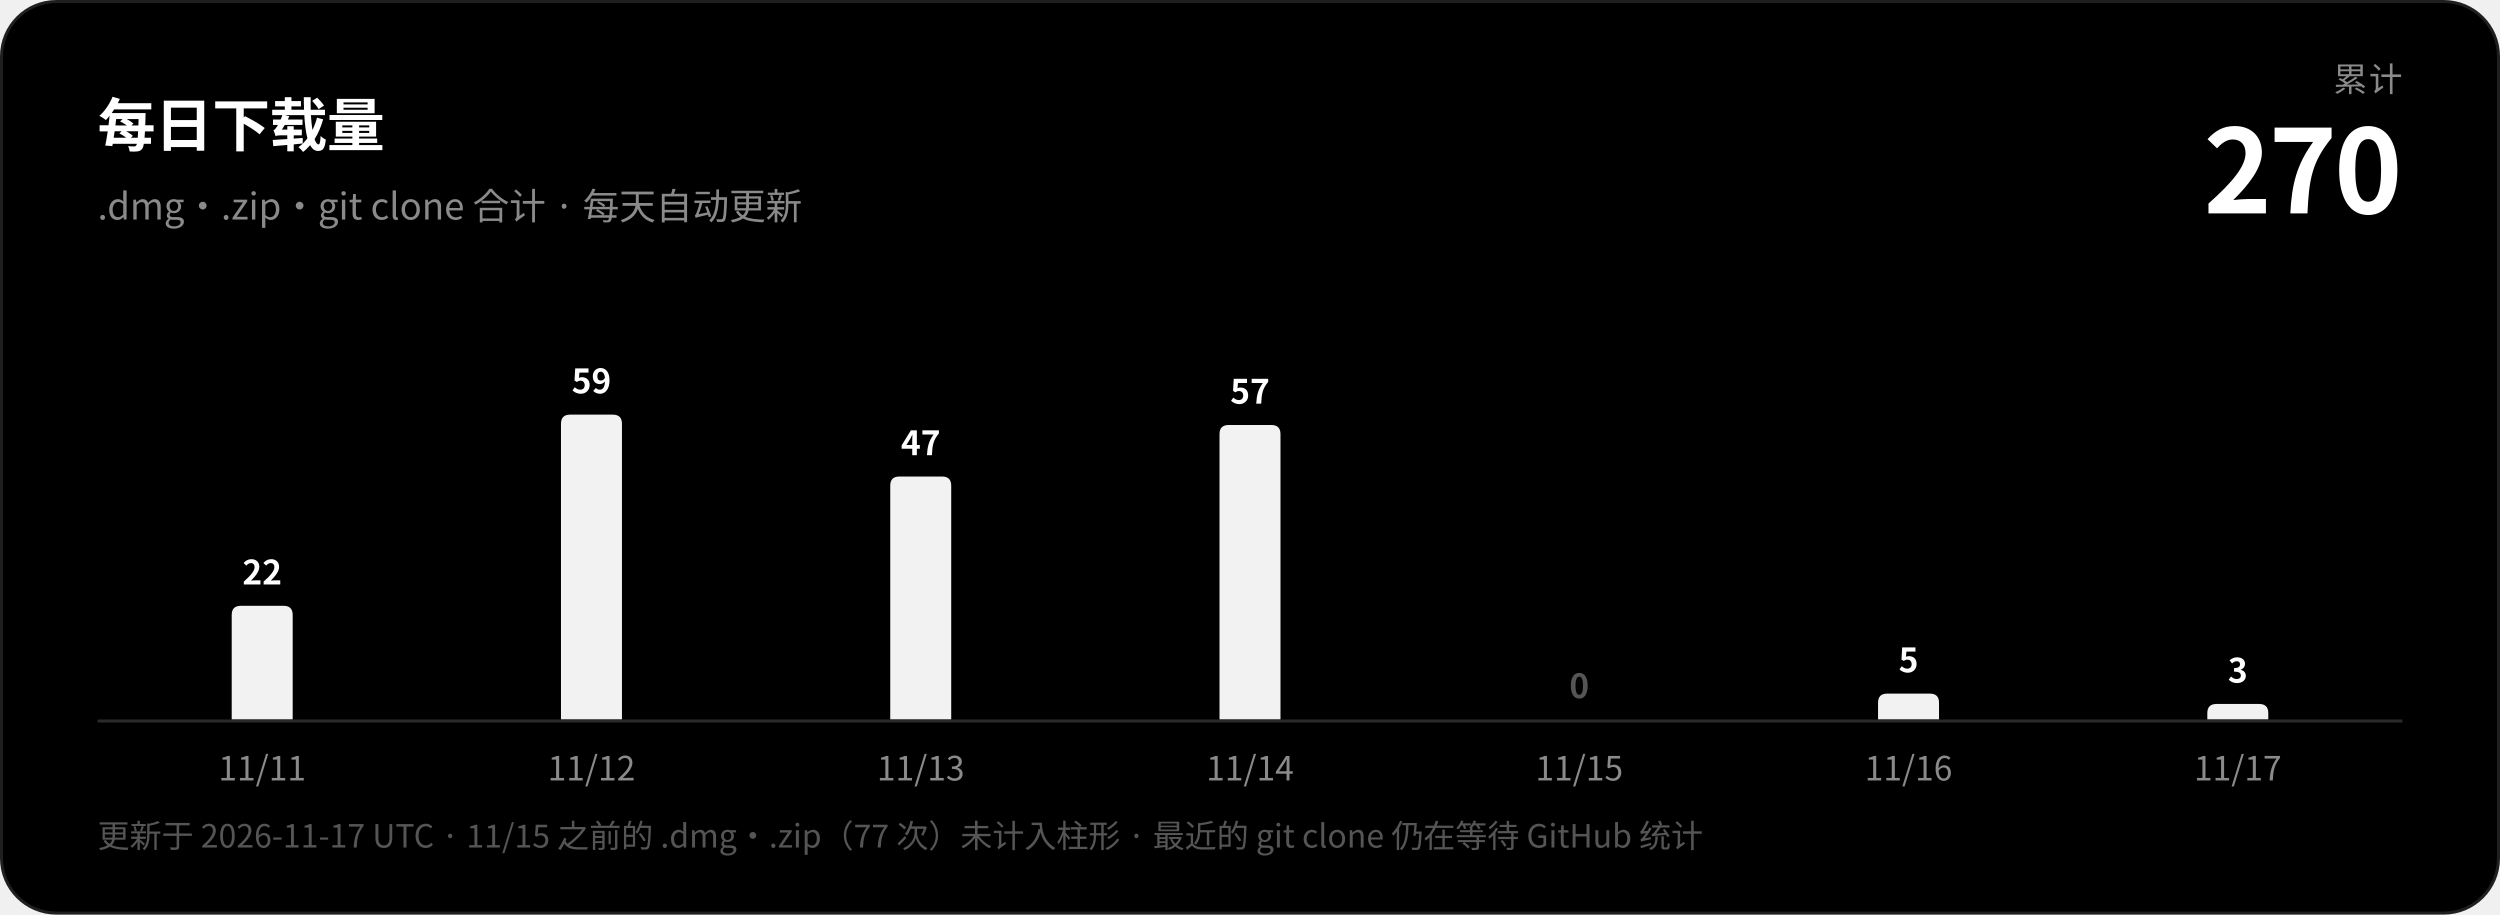
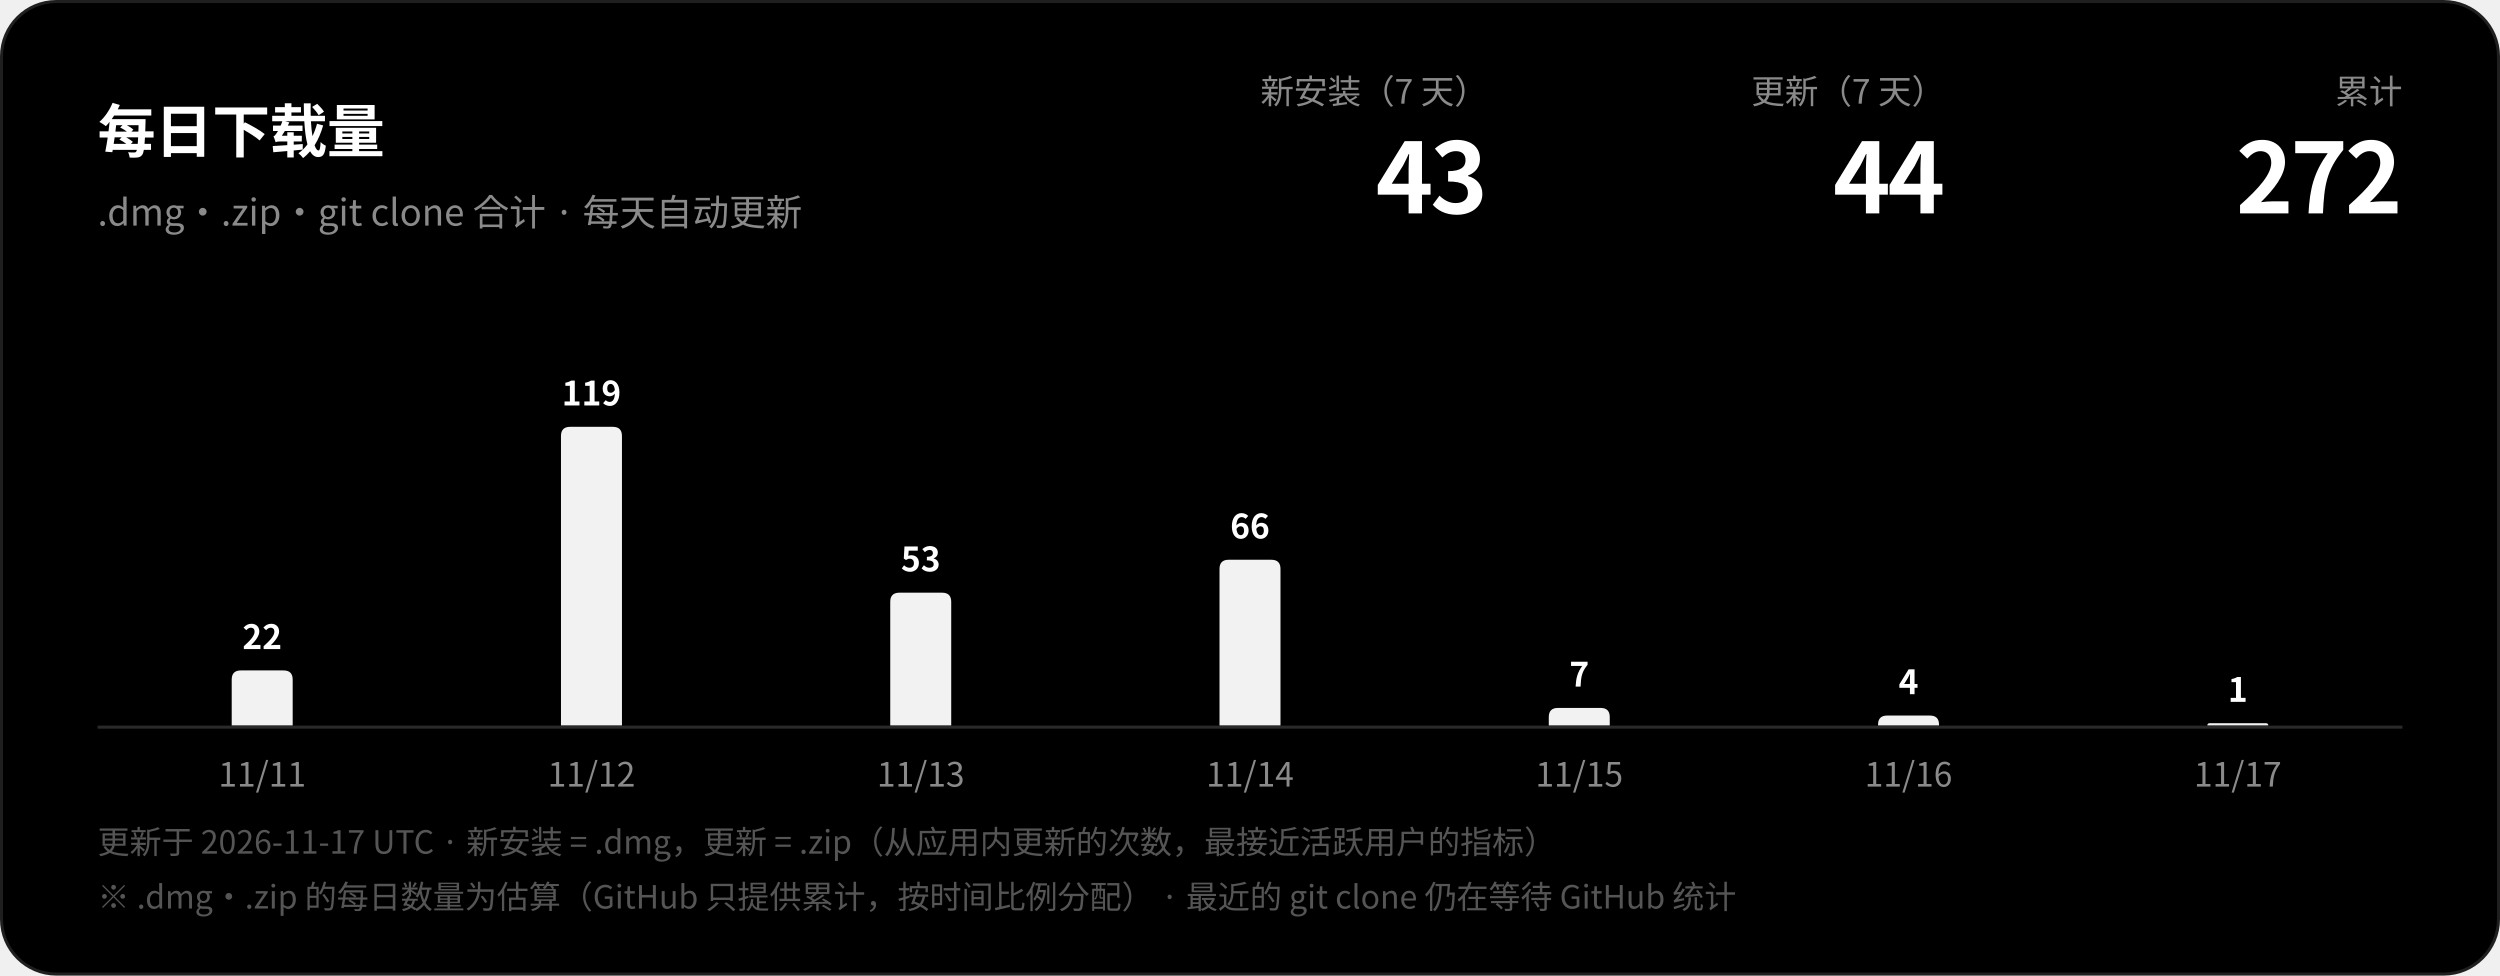
- <svg xmlns="http://www.w3.org/2000/svg" width="820" height="300" viewBox="0 0 820 300" role="img" aria-label="每日下载量">
-   <rect x="0.5" y="0.5" width="819" height="299" rx="18" fill="#000000" stroke="#1f1f1f" />
+ <svg xmlns="http://www.w3.org/2000/svg" width="820" height="320" viewBox="0 0 820 320" role="img" aria-label="每日下载量">
+   <rect x="0.5" y="0.5" width="819" height="319" rx="18" fill="#000000" stroke="#1f1f1f" />
  <g font-family="-apple-system, BlinkMacSystemFont, 'SF Pro Display', 'Segoe UI', 'Hiragino Sans', 'Hiragino Kaku Gothic ProN', 'Noto Sans CJK JP', 'Noto Sans JP', 'PingFang SC', 'Microsoft YaHei', sans-serif" style="font-variant-numeric: tabular-nums">
-     <text x="32" y="48" font-size="19" font-weight="600" fill="#ffffff" letter-spacing="-0.2">每日下载量</text>
-     <text x="32" y="72" font-size="12" fill="#8a8a8a">.dmg・.zip・git clone 合计 · 每天自动更新</text>
-     <text x="788" y="30" font-size="11" fill="#8a8a8a" text-anchor="end" letter-spacing="0.6">累计</text>
-     <text x="788" y="70" font-size="38" font-weight="700" fill="#ffffff" text-anchor="end" letter-spacing="-1">270</text>
-     <path d="M76.0,236.0V201.7Q76.0,198.7 79.0,198.7H93.0Q96.0,198.7 96.0,201.7V236.0Z" fill="#f2f2f2" />
-     <text x="86.0" y="191.7" font-size="11" font-weight="600" fill="#ffffff" text-anchor="middle">22</text>
-     <text x="86.0" y="256" font-size="11" fill="#8a8a8a" text-anchor="middle">11/11</text>
-     <path d="M184.0,236.0V139.0Q184.0,136.0 187.0,136.0H201.0Q204.0,136.0 204.0,139.0V236.0Z" fill="#f2f2f2" />
-     <text x="194.0" y="129.0" font-size="11" font-weight="600" fill="#ffffff" text-anchor="middle">59</text>
-     <text x="194.0" y="256" font-size="11" fill="#8a8a8a" text-anchor="middle">11/12</text>
-     <path d="M292.0,236.0V159.3Q292.0,156.3 295.0,156.3H309.0Q312.0,156.3 312.0,159.3V236.0Z" fill="#f2f2f2" />
-     <text x="302.0" y="149.3" font-size="11" font-weight="600" fill="#ffffff" text-anchor="middle">47</text>
-     <text x="302.0" y="256" font-size="11" fill="#8a8a8a" text-anchor="middle">11/13</text>
-     <path d="M400.0,236.0V142.4Q400.0,139.4 403.0,139.4H417.0Q420.0,139.4 420.0,142.4V236.0Z" fill="#f2f2f2" />
-     <text x="410.0" y="132.4" font-size="11" font-weight="600" fill="#ffffff" text-anchor="middle">57</text>
-     <text x="410.0" y="256" font-size="11" fill="#8a8a8a" text-anchor="middle">11/14</text>
-     <text x="518.0" y="229.0" font-size="11" font-weight="600" fill="#555555" text-anchor="middle">0</text>
-     <text x="518.0" y="256" font-size="11" fill="#8a8a8a" text-anchor="middle">11/15</text>
-     <path d="M616.0,236.0V230.5Q616.0,227.5 619.0,227.5H633.0Q636.0,227.5 636.0,230.5V236.0Z" fill="#f2f2f2" />
-     <text x="626.0" y="220.5" font-size="11" font-weight="600" fill="#ffffff" text-anchor="middle">5</text>
-     <text x="626.0" y="256" font-size="11" fill="#8a8a8a" text-anchor="middle">11/16</text>
-     <path d="M724.0,236.0V233.9Q724.0,230.9 727.0,230.9H741.0Q744.0,230.9 744.0,233.9V236.0Z" fill="#f2f2f2" />
-     <text x="734.0" y="223.9" font-size="11" font-weight="600" fill="#ffffff" text-anchor="middle">3</text>
-     <text x="734.0" y="256" font-size="11" fill="#8a8a8a" text-anchor="middle">11/17</text>
-     <line x1="32" y1="236.5" x2="788" y2="236.5" stroke="#2a2a2a" stroke-width="1" />
-     <text x="32" y="278" font-size="10.5" fill="#555555">更新于 2026-11-17 UTC · 11/15 之前的 .dmg・.zip（77 次）未计入柱形 · 最近的 git clone 仍在等待 GitHub 统计</text>
+     <text x="32" y="50" font-size="19" font-weight="600" fill="#ffffff" letter-spacing="-0.2">每日下载量</text>
+     <text x="32" y="74" font-size="12" fill="#8a8a8a">.dmg・.zip・git clone 合计 · 每天自动更新</text>
+     <text x="788" y="34" font-size="11" fill="#8a8a8a" text-anchor="end">累计</text>
+     <text x="788" y="70" font-size="32" font-weight="700" fill="#ffffff" text-anchor="end" letter-spacing="-1">272</text>
+     <text x="638" y="34" font-size="11" fill="#8a8a8a" text-anchor="end">更新（7 天）</text>
+     <text x="638" y="70" font-size="32" font-weight="700" fill="#ffffff" text-anchor="end" letter-spacing="-1">44</text>
+     <text x="488" y="34" font-size="11" fill="#8a8a8a" text-anchor="end">新安装（7 天）</text>
+     <text x="488" y="70" font-size="32" font-weight="700" fill="#ffffff" text-anchor="end" letter-spacing="-1">43</text>
+     <path d="M76.0,238.0V222.9Q76.0,219.9 79.0,219.9H93.0Q96.0,219.9 96.0,222.9V238.0Z" fill="#f2f2f2" />
+     <text x="86.0" y="212.9" font-size="11" font-weight="600" fill="#ffffff" text-anchor="middle">22</text>
+     <text x="86.0" y="258" font-size="11" fill="#8a8a8a" text-anchor="middle">11/11</text>
+     <path d="M184.0,238.0V143.0Q184.0,140.0 187.0,140.0H201.0Q204.0,140.0 204.0,143.0V238.0Z" fill="#f2f2f2" />
+     <text x="194.0" y="133.0" font-size="11" font-weight="600" fill="#ffffff" text-anchor="middle">119</text>
+     <text x="194.0" y="258" font-size="11" fill="#8a8a8a" text-anchor="middle">11/12</text>
+     <path d="M292.0,238.0V197.4Q292.0,194.4 295.0,194.4H309.0Q312.0,194.4 312.0,197.4V238.0Z" fill="#f2f2f2" />
+     <text x="302.0" y="187.4" font-size="11" font-weight="600" fill="#ffffff" text-anchor="middle">53</text>
+     <text x="302.0" y="258" font-size="11" fill="#8a8a8a" text-anchor="middle">11/13</text>
+     <path d="M400.0,238.0V186.6Q400.0,183.6 403.0,183.6H417.0Q420.0,183.6 420.0,186.6V238.0Z" fill="#f2f2f2" />
+     <text x="410.0" y="176.6" font-size="11" font-weight="600" fill="#ffffff" text-anchor="middle">66</text>
+     <text x="410.0" y="258" font-size="11" fill="#8a8a8a" text-anchor="middle">11/14</text>
+     <path d="M508.0,238.0V235.2Q508.0,232.2 511.0,232.2H525.0Q528.0,232.2 528.0,235.2V238.0Z" fill="#f2f2f2" />
+     <text x="518.0" y="225.2" font-size="11" font-weight="600" fill="#ffffff" text-anchor="middle">7</text>
+     <text x="518.0" y="258" font-size="11" fill="#8a8a8a" text-anchor="middle">11/15</text>
+     <path d="M616.0,238.0V237.7Q616.0,234.7 619.0,234.7H633.0Q636.0,234.7 636.0,237.7V238.0Z" fill="#f2f2f2" />
+     <text x="626.0" y="227.7" font-size="11" font-weight="600" fill="#ffffff" text-anchor="middle">4</text>
+     <text x="626.0" y="258" font-size="11" fill="#8a8a8a" text-anchor="middle">11/16</text>
+     <path d="M724.0,238.0V238.0Q724.0,237.2 724.8,237.2H743.2Q744.0,237.2 744.0,238.0V238.0Z" fill="#f2f2f2" />
+     <text x="734.0" y="230.2" font-size="11" font-weight="600" fill="#ffffff" text-anchor="middle">1</text>
+     <text x="734.0" y="258" font-size="11" fill="#8a8a8a" text-anchor="middle">11/17</text>
+     <line x1="32" y1="238.5" x2="788" y2="238.5" stroke="#2a2a2a" stroke-width="1" />
+     <text x="32" y="280" font-size="10.5" fill="#555555">更新于 2026-11-17 UTC · 新安装 = .dmg，更新 = .zip（从应用内更新的次数，最接近活跃用户的指标）</text>
+     <text x="32" y="298" font-size="10.5" fill="#555555">※ .dmg・.zip 的每日数量为估算（GitHub 只提供累计，按时间比例分配） · 最近的 git clone 仍在等待 GitHub 统计</text>
  </g>
</svg>
